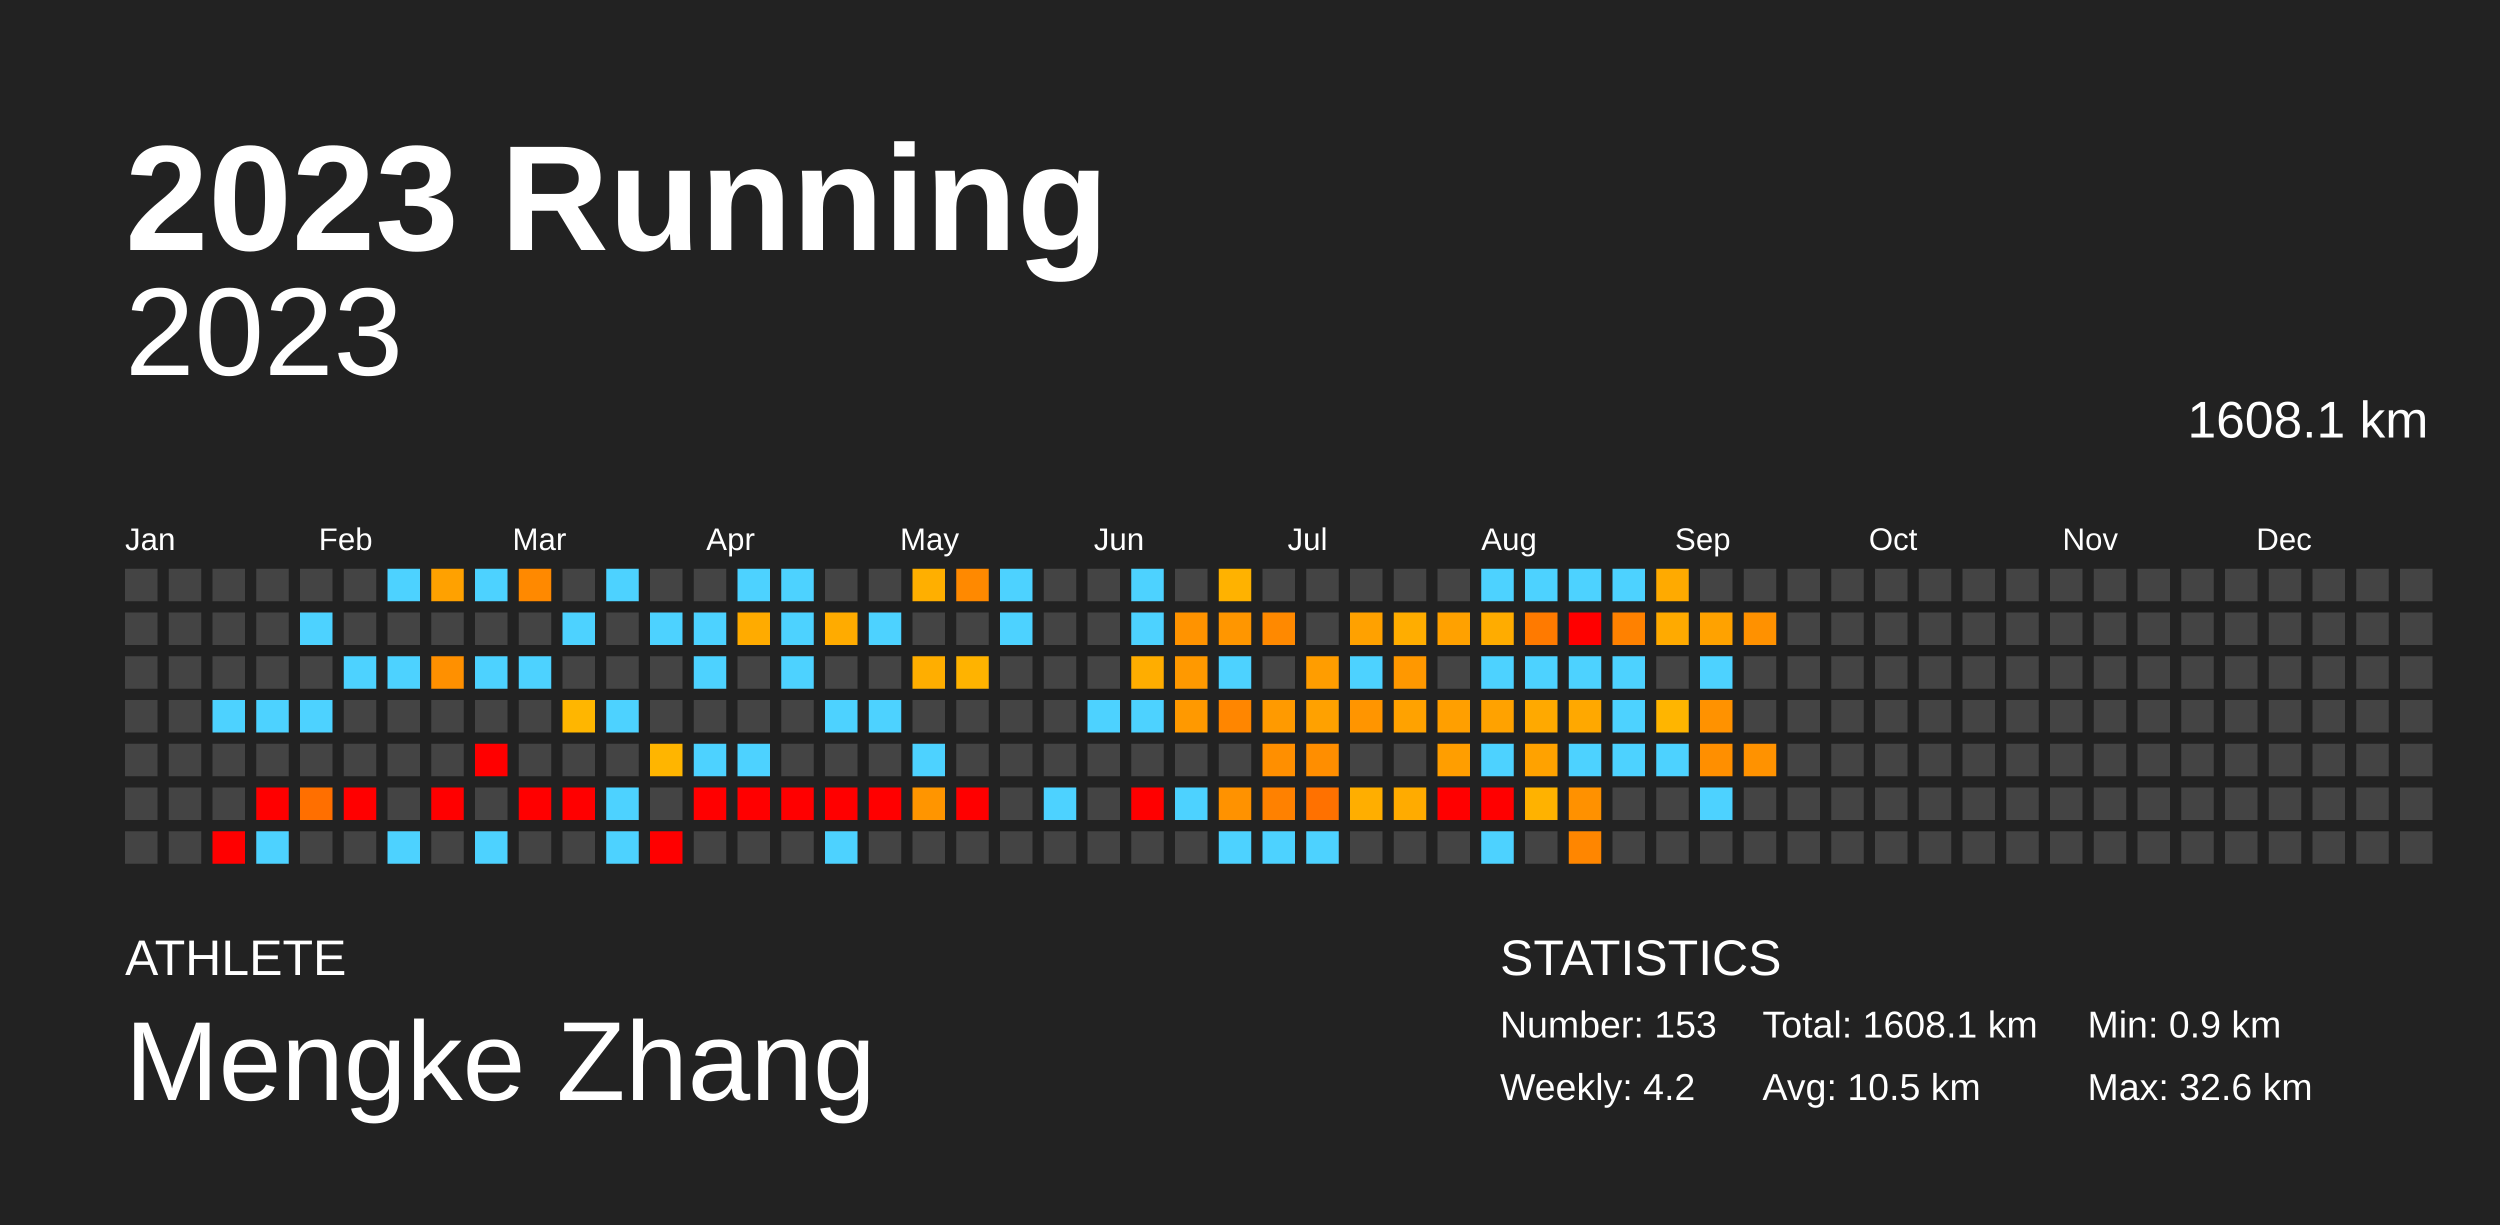
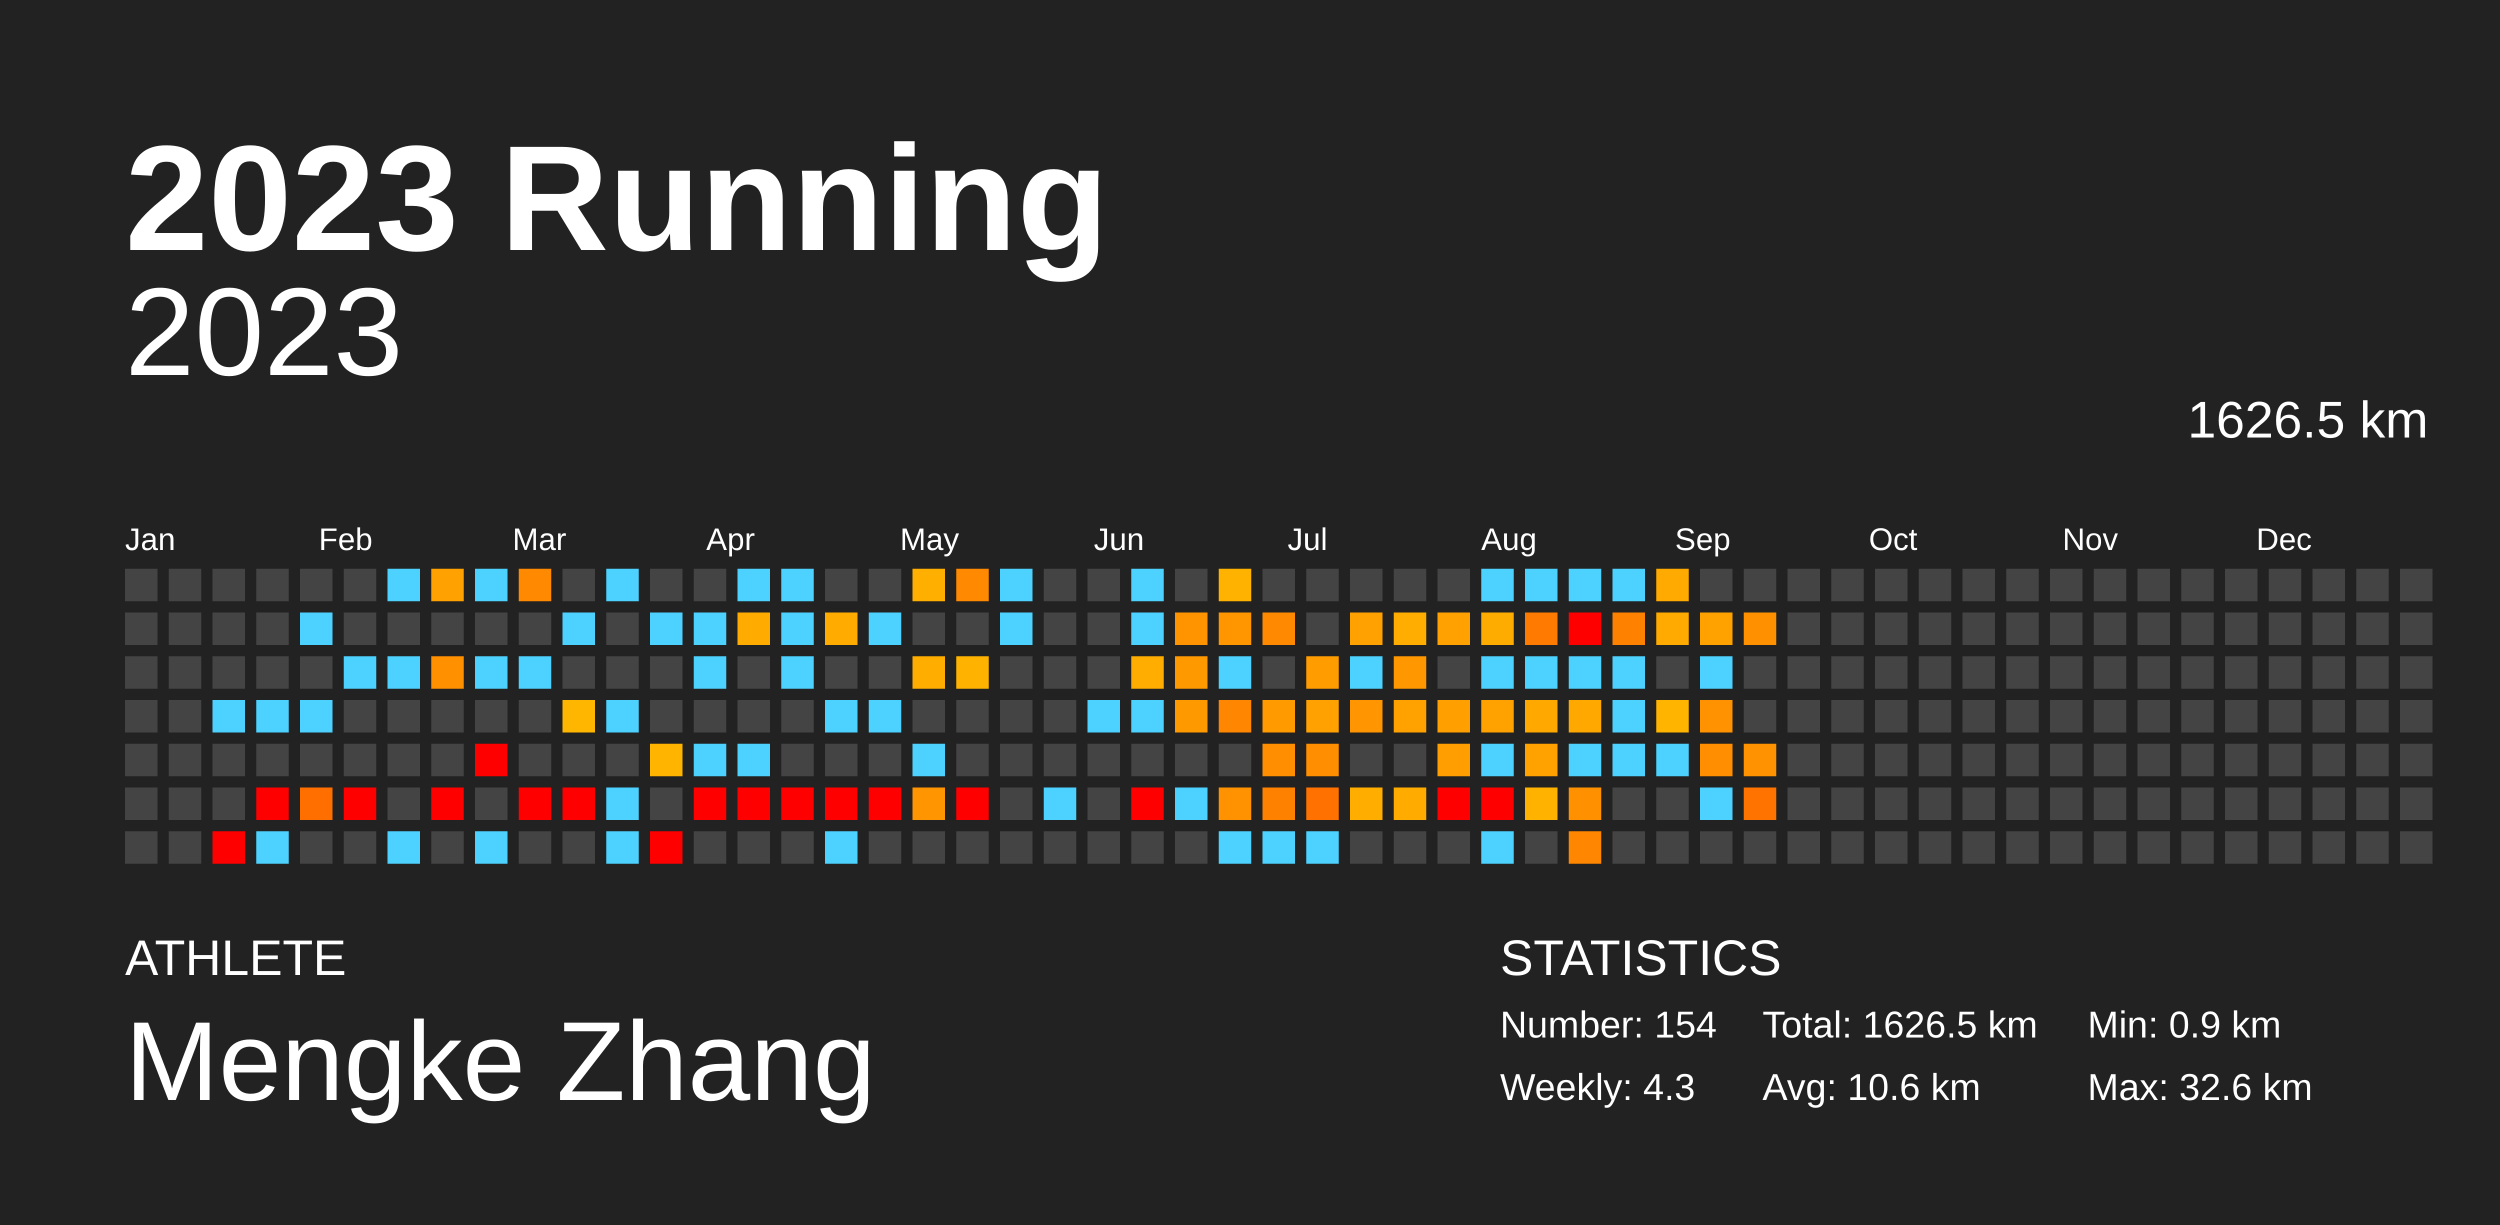
<svg xmlns="http://www.w3.org/2000/svg" baseProfile="full" height="98mm" version="1.1" viewBox="0,0,200,98" width="200mm">
  <defs />
  <rect fill="#222222" height="98" width="200" x="0" y="0" />
  <text fill="#FFFFFF" style="font-size:12px; font-family:Arial; font-weight:bold;" x="10" y="20">2023 Running</text>
  <text fill="#FFFFFF" style="font-size:4px; font-family:Arial" x="10" y="78">ATHLETE</text>
  <text fill="#FFFFFF" style="font-size:9px; font-family:Arial" x="10" y="88">Mengke Zhang</text>
  <text fill="#FFFFFF" style="font-size:4px; font-family:Arial" x="120" y="78">STATISTICS</text>
-   <text fill="#FFFFFF" style="font-size:3px; font-family:Arial" x="120" y="83">Number: 153</text>
-   <text fill="#FFFFFF" style="font-size:3px; font-family:Arial" x="120" y="88">Weekly: 4.2</text>
-   <text fill="#FFFFFF" style="font-size:3px; font-family:Arial" x="141" y="83">Total: 1608.1 km</text>
-   <text fill="#FFFFFF" style="font-size:3px; font-family:Arial" x="141" y="88">Avg: 10.5 km</text>
+   <text fill="#FFFFFF" style="font-size:3px; font-family:Arial" x="120" y="83">Number: 154</text>
+   <text fill="#FFFFFF" style="font-size:3px; font-family:Arial" x="120" y="88">Weekly: 4.3</text>
+   <text fill="#FFFFFF" style="font-size:3px; font-family:Arial" x="141" y="83">Total: 1626.5 km</text>
+   <text fill="#FFFFFF" style="font-size:3px; font-family:Arial" x="141" y="88">Avg: 10.6 km</text>
  <text fill="#FFFFFF" style="font-size:3px; font-family:Arial" x="167" y="83">Min: 0.9 km</text>
  <text fill="#FFFFFF" style="font-size:3px; font-family:Arial" x="167" y="88">Max: 32.6 km</text>
  <text alignment-baseline="hanging" fill="#FFFFFF" style="font-size:10.0px; font-family:Arial;" x="10" y="30">2023</text>
-   <text alignment-baseline="hanging" fill="#FFFFFF" style="font-size:4.125px; font-family:Arial;" x="175" y="35">1608.1 km</text>
+   <text alignment-baseline="hanging" fill="#FFFFFF" style="font-size:4.125px; font-family:Arial;" x="175" y="35">1626.5 km</text>
  <text fill="#FFFFFF" style="font-size:2.5px; font-family:Arial" x="10.0" y="44">Jan</text>
  <text fill="#FFFFFF" style="font-size:2.5px; font-family:Arial" x="25.5" y="44">Feb</text>
  <text fill="#FFFFFF" style="font-size:2.5px; font-family:Arial" x="41.0" y="44">Mar</text>
  <text fill="#FFFFFF" style="font-size:2.5px; font-family:Arial" x="56.5" y="44">Apr</text>
  <text fill="#FFFFFF" style="font-size:2.5px; font-family:Arial" x="72.0" y="44">May</text>
  <text fill="#FFFFFF" style="font-size:2.5px; font-family:Arial" x="87.5" y="44">Jun</text>
  <text fill="#FFFFFF" style="font-size:2.5px; font-family:Arial" x="103.0" y="44">Jul</text>
  <text fill="#FFFFFF" style="font-size:2.5px; font-family:Arial" x="118.5" y="44">Aug</text>
  <text fill="#FFFFFF" style="font-size:2.5px; font-family:Arial" x="134.0" y="44">Sep</text>
  <text fill="#FFFFFF" style="font-size:2.5px; font-family:Arial" x="149.5" y="44">Oct</text>
  <text fill="#FFFFFF" style="font-size:2.5px; font-family:Arial" x="165.0" y="44">Nov</text>
  <text fill="#FFFFFF" style="font-size:2.5px; font-family:Arial" x="180.5" y="44">Dec</text>
  <rect fill="#444444" height="2.6" width="2.6" x="10.0" y="45.5" />
  <rect fill="#444444" height="2.6" width="2.6" x="10.0" y="49.0" />
  <rect fill="#444444" height="2.6" width="2.6" x="10.0" y="52.5" />
  <rect fill="#444444" height="2.6" width="2.6" x="10.0" y="56.0" />
  <rect fill="#444444" height="2.6" width="2.6" x="10.0" y="59.5" />
  <rect fill="#444444" height="2.6" width="2.6" x="10.0" y="63.0" />
  <rect fill="#444444" height="2.6" width="2.6" x="10.0" y="66.5" />
  <rect fill="#444444" height="2.6" width="2.6" x="13.5" y="45.5" />
  <rect fill="#444444" height="2.6" width="2.6" x="13.5" y="49.0" />
  <rect fill="#444444" height="2.6" width="2.6" x="13.5" y="52.5" />
  <rect fill="#444444" height="2.6" width="2.6" x="13.5" y="56.0" />
  <rect fill="#444444" height="2.6" width="2.6" x="13.5" y="59.5" />
  <rect fill="#444444" height="2.6" width="2.6" x="13.5" y="63.0" />
  <rect fill="#444444" height="2.6" width="2.6" x="13.5" y="66.5" />
  <rect fill="#444444" height="2.6" width="2.6" x="17.0" y="45.5" />
  <rect fill="#444444" height="2.6" width="2.6" x="17.0" y="49.0" />
  <rect fill="#444444" height="2.6" width="2.6" x="17.0" y="52.5" />
  <rect fill="#4dd2ff" height="2.6" width="2.6" x="17.0" y="56.0" />
  <rect fill="#444444" height="2.6" width="2.6" x="17.0" y="59.5" />
  <rect fill="#444444" height="2.6" width="2.6" x="17.0" y="63.0" />
  <rect fill="red" height="2.6" width="2.6" x="17.0" y="66.5" />
  <rect fill="#444444" height="2.6" width="2.6" x="20.5" y="45.5" />
  <rect fill="#444444" height="2.6" width="2.6" x="20.5" y="49.0" />
  <rect fill="#444444" height="2.6" width="2.6" x="20.5" y="52.5" />
  <rect fill="#4dd2ff" height="2.6" width="2.6" x="20.5" y="56.0" />
  <rect fill="#444444" height="2.6" width="2.6" x="20.5" y="59.5" />
  <rect fill="red" height="2.6" width="2.6" x="20.5" y="63.0" />
  <rect fill="#4dd2ff" height="2.6" width="2.6" x="20.5" y="66.5" />
  <rect fill="#444444" height="2.6" width="2.6" x="24.0" y="45.5" />
  <rect fill="#4dd2ff" height="2.6" width="2.6" x="24.0" y="49.0" />
  <rect fill="#444444" height="2.6" width="2.6" x="24.0" y="52.5" />
  <rect fill="#4dd2ff" height="2.6" width="2.6" x="24.0" y="56.0" />
  <rect fill="#444444" height="2.6" width="2.6" x="24.0" y="59.5" />
  <rect fill="#ff6f00" height="2.6" width="2.6" x="24.0" y="63.0" />
  <rect fill="#444444" height="2.6" width="2.6" x="24.0" y="66.5" />
  <rect fill="#444444" height="2.6" width="2.6" x="27.5" y="45.5" />
  <rect fill="#444444" height="2.6" width="2.6" x="27.5" y="49.0" />
  <rect fill="#4dd2ff" height="2.6" width="2.6" x="27.5" y="52.5" />
  <rect fill="#444444" height="2.6" width="2.6" x="27.5" y="56.0" />
  <rect fill="#444444" height="2.6" width="2.6" x="27.5" y="59.5" />
  <rect fill="red" height="2.6" width="2.6" x="27.5" y="63.0" />
  <rect fill="#444444" height="2.6" width="2.6" x="27.5" y="66.5" />
  <rect fill="#4dd2ff" height="2.6" width="2.6" x="31.0" y="45.5" />
  <rect fill="#444444" height="2.6" width="2.6" x="31.0" y="49.0" />
  <rect fill="#4dd2ff" height="2.6" width="2.6" x="31.0" y="52.5" />
  <rect fill="#444444" height="2.6" width="2.6" x="31.0" y="56.0" />
  <rect fill="#444444" height="2.6" width="2.6" x="31.0" y="59.5" />
  <rect fill="#444444" height="2.6" width="2.6" x="31.0" y="63.0" />
  <rect fill="#4dd2ff" height="2.6" width="2.6" x="31.0" y="66.5" />
  <rect fill="#ffa100" height="2.6" width="2.6" x="34.5" y="45.5" />
  <rect fill="#444444" height="2.6" width="2.6" x="34.5" y="49.0" />
  <rect fill="#ff9000" height="2.6" width="2.6" x="34.5" y="52.5" />
  <rect fill="#444444" height="2.6" width="2.6" x="34.5" y="56.0" />
  <rect fill="#444444" height="2.6" width="2.6" x="34.5" y="59.5" />
  <rect fill="red" height="2.6" width="2.6" x="34.5" y="63.0" />
  <rect fill="#444444" height="2.6" width="2.6" x="34.5" y="66.5" />
  <rect fill="#4dd2ff" height="2.6" width="2.6" x="38.0" y="45.5" />
  <rect fill="#444444" height="2.6" width="2.6" x="38.0" y="49.0" />
  <rect fill="#4dd2ff" height="2.6" width="2.6" x="38.0" y="52.5" />
  <rect fill="#444444" height="2.6" width="2.6" x="38.0" y="56.0" />
  <rect fill="red" height="2.6" width="2.6" x="38.0" y="59.5" />
  <rect fill="#444444" height="2.6" width="2.6" x="38.0" y="63.0" />
  <rect fill="#4dd2ff" height="2.6" width="2.6" x="38.0" y="66.5" />
  <rect fill="#ff8900" height="2.6" width="2.6" x="41.5" y="45.5" />
  <rect fill="#444444" height="2.6" width="2.6" x="41.5" y="49.0" />
  <rect fill="#4dd2ff" height="2.6" width="2.6" x="41.5" y="52.5" />
  <rect fill="#444444" height="2.6" width="2.6" x="41.5" y="56.0" />
  <rect fill="#444444" height="2.6" width="2.6" x="41.5" y="59.5" />
  <rect fill="red" height="2.6" width="2.6" x="41.5" y="63.0" />
  <rect fill="#444444" height="2.6" width="2.6" x="41.5" y="66.5" />
  <rect fill="#444444" height="2.6" width="2.6" x="45.0" y="45.5" />
  <rect fill="#4dd2ff" height="2.6" width="2.6" x="45.0" y="49.0" />
  <rect fill="#444444" height="2.6" width="2.6" x="45.0" y="52.5" />
  <rect fill="#ffb600" height="2.6" width="2.6" x="45.0" y="56.0" />
  <rect fill="#444444" height="2.6" width="2.6" x="45.0" y="59.5" />
  <rect fill="red" height="2.6" width="2.6" x="45.0" y="63.0" />
  <rect fill="#444444" height="2.6" width="2.6" x="45.0" y="66.5" />
  <rect fill="#4dd2ff" height="2.6" width="2.6" x="48.5" y="45.5" />
  <rect fill="#444444" height="2.6" width="2.6" x="48.5" y="49.0" />
  <rect fill="#444444" height="2.6" width="2.6" x="48.5" y="52.5" />
  <rect fill="#4dd2ff" height="2.6" width="2.6" x="48.5" y="56.0" />
  <rect fill="#444444" height="2.6" width="2.6" x="48.5" y="59.5" />
  <rect fill="#4dd2ff" height="2.6" width="2.6" x="48.5" y="63.0" />
  <rect fill="#4dd2ff" height="2.6" width="2.6" x="48.5" y="66.5" />
  <rect fill="#444444" height="2.6" width="2.6" x="52.0" y="45.5" />
  <rect fill="#4dd2ff" height="2.6" width="2.6" x="52.0" y="49.0" />
  <rect fill="#444444" height="2.6" width="2.6" x="52.0" y="52.5" />
  <rect fill="#444444" height="2.6" width="2.6" x="52.0" y="56.0" />
  <rect fill="#ffb500" height="2.6" width="2.6" x="52.0" y="59.5" />
  <rect fill="#444444" height="2.6" width="2.6" x="52.0" y="63.0" />
  <rect fill="red" height="2.6" width="2.6" x="52.0" y="66.5" />
  <rect fill="#444444" height="2.6" width="2.6" x="55.5" y="45.5" />
  <rect fill="#4dd2ff" height="2.6" width="2.6" x="55.5" y="49.0" />
  <rect fill="#4dd2ff" height="2.6" width="2.6" x="55.5" y="52.5" />
  <rect fill="#444444" height="2.6" width="2.6" x="55.5" y="56.0" />
  <rect fill="#4dd2ff" height="2.6" width="2.6" x="55.5" y="59.5" />
  <rect fill="red" height="2.6" width="2.6" x="55.5" y="63.0" />
  <rect fill="#444444" height="2.6" width="2.6" x="55.5" y="66.5" />
  <rect fill="#4dd2ff" height="2.6" width="2.6" x="59.0" y="45.5" />
  <rect fill="#ffab00" height="2.6" width="2.6" x="59.0" y="49.0" />
  <rect fill="#444444" height="2.6" width="2.6" x="59.0" y="52.5" />
  <rect fill="#444444" height="2.6" width="2.6" x="59.0" y="56.0" />
  <rect fill="#4dd2ff" height="2.6" width="2.6" x="59.0" y="59.5" />
  <rect fill="red" height="2.6" width="2.6" x="59.0" y="63.0" />
  <rect fill="#444444" height="2.6" width="2.6" x="59.0" y="66.5" />
  <rect fill="#4dd2ff" height="2.6" width="2.6" x="62.5" y="45.5" />
  <rect fill="#4dd2ff" height="2.6" width="2.6" x="62.5" y="49.0" />
  <rect fill="#4dd2ff" height="2.6" width="2.6" x="62.5" y="52.5" />
  <rect fill="#444444" height="2.6" width="2.6" x="62.5" y="56.0" />
  <rect fill="#444444" height="2.6" width="2.6" x="62.5" y="59.5" />
  <rect fill="red" height="2.6" width="2.6" x="62.5" y="63.0" />
  <rect fill="#444444" height="2.6" width="2.6" x="62.5" y="66.5" />
  <rect fill="#444444" height="2.6" width="2.6" x="66.0" y="45.5" />
  <rect fill="#ffab00" height="2.6" width="2.6" x="66.0" y="49.0" />
  <rect fill="#444444" height="2.6" width="2.6" x="66.0" y="52.5" />
  <rect fill="#4dd2ff" height="2.6" width="2.6" x="66.0" y="56.0" />
  <rect fill="#444444" height="2.6" width="2.6" x="66.0" y="59.5" />
  <rect fill="red" height="2.6" width="2.6" x="66.0" y="63.0" />
  <rect fill="#4dd2ff" height="2.6" width="2.6" x="66.0" y="66.5" />
  <rect fill="#444444" height="2.6" width="2.6" x="69.5" y="45.5" />
  <rect fill="#4dd2ff" height="2.6" width="2.6" x="69.5" y="49.0" />
  <rect fill="#444444" height="2.6" width="2.6" x="69.5" y="52.5" />
  <rect fill="#4dd2ff" height="2.6" width="2.6" x="69.5" y="56.0" />
  <rect fill="#444444" height="2.6" width="2.6" x="69.5" y="59.5" />
  <rect fill="red" height="2.6" width="2.6" x="69.5" y="63.0" />
  <rect fill="#444444" height="2.6" width="2.6" x="69.5" y="66.5" />
  <rect fill="#ffaf00" height="2.6" width="2.6" x="73.0" y="45.5" />
  <rect fill="#444444" height="2.6" width="2.6" x="73.0" y="49.0" />
  <rect fill="#ffae00" height="2.6" width="2.6" x="73.0" y="52.5" />
  <rect fill="#444444" height="2.6" width="2.6" x="73.0" y="56.0" />
  <rect fill="#4dd2ff" height="2.6" width="2.6" x="73.0" y="59.5" />
  <rect fill="#ff9500" height="2.6" width="2.6" x="73.0" y="63.0" />
  <rect fill="#444444" height="2.6" width="2.6" x="73.0" y="66.5" />
  <rect fill="#ff8900" height="2.6" width="2.6" x="76.5" y="45.5" />
  <rect fill="#444444" height="2.6" width="2.6" x="76.5" y="49.0" />
  <rect fill="#ffb300" height="2.6" width="2.6" x="76.5" y="52.5" />
  <rect fill="#444444" height="2.6" width="2.6" x="76.5" y="56.0" />
  <rect fill="#444444" height="2.6" width="2.6" x="76.5" y="59.5" />
  <rect fill="red" height="2.6" width="2.6" x="76.5" y="63.0" />
  <rect fill="#444444" height="2.6" width="2.6" x="76.5" y="66.5" />
  <rect fill="#4dd2ff" height="2.6" width="2.6" x="80.0" y="45.5" />
  <rect fill="#4dd2ff" height="2.6" width="2.6" x="80.0" y="49.0" />
  <rect fill="#444444" height="2.6" width="2.6" x="80.0" y="52.5" />
  <rect fill="#444444" height="2.6" width="2.6" x="80.0" y="56.0" />
  <rect fill="#444444" height="2.6" width="2.6" x="80.0" y="59.5" />
  <rect fill="#444444" height="2.6" width="2.6" x="80.0" y="63.0" />
  <rect fill="#444444" height="2.6" width="2.6" x="80.0" y="66.5" />
  <rect fill="#444444" height="2.6" width="2.6" x="83.5" y="45.5" />
  <rect fill="#444444" height="2.6" width="2.6" x="83.5" y="49.0" />
  <rect fill="#444444" height="2.6" width="2.6" x="83.5" y="52.5" />
  <rect fill="#444444" height="2.6" width="2.6" x="83.5" y="56.0" />
  <rect fill="#444444" height="2.6" width="2.6" x="83.5" y="59.5" />
  <rect fill="#4dd2ff" height="2.6" width="2.6" x="83.5" y="63.0" />
  <rect fill="#444444" height="2.6" width="2.6" x="83.5" y="66.5" />
  <rect fill="#444444" height="2.6" width="2.6" x="87.0" y="45.5" />
  <rect fill="#444444" height="2.6" width="2.6" x="87.0" y="49.0" />
  <rect fill="#444444" height="2.6" width="2.6" x="87.0" y="52.5" />
  <rect fill="#4dd2ff" height="2.6" width="2.6" x="87.0" y="56.0" />
  <rect fill="#444444" height="2.6" width="2.6" x="87.0" y="59.5" />
  <rect fill="#444444" height="2.6" width="2.6" x="87.0" y="63.0" />
  <rect fill="#444444" height="2.6" width="2.6" x="87.0" y="66.5" />
  <rect fill="#4dd2ff" height="2.6" width="2.6" x="90.5" y="45.5" />
  <rect fill="#4dd2ff" height="2.6" width="2.6" x="90.5" y="49.0" />
  <rect fill="#ffad00" height="2.6" width="2.6" x="90.5" y="52.5" />
  <rect fill="#4dd2ff" height="2.6" width="2.6" x="90.5" y="56.0" />
  <rect fill="#444444" height="2.6" width="2.6" x="90.5" y="59.5" />
  <rect fill="red" height="2.6" width="2.6" x="90.5" y="63.0" />
  <rect fill="#444444" height="2.6" width="2.6" x="90.5" y="66.5" />
  <rect fill="#444444" height="2.6" width="2.6" x="94.0" y="45.5" />
  <rect fill="#ff9300" height="2.6" width="2.6" x="94.0" y="49.0" />
  <rect fill="#ff9900" height="2.6" width="2.6" x="94.0" y="52.5" />
  <rect fill="#ff9900" height="2.6" width="2.6" x="94.0" y="56.0" />
  <rect fill="#444444" height="2.6" width="2.6" x="94.0" y="59.5" />
  <rect fill="#4dd2ff" height="2.6" width="2.6" x="94.0" y="63.0" />
  <rect fill="#444444" height="2.6" width="2.6" x="94.0" y="66.5" />
  <rect fill="#ffb200" height="2.6" width="2.6" x="97.5" y="45.5" />
  <rect fill="#ff9600" height="2.6" width="2.6" x="97.5" y="49.0" />
  <rect fill="#4dd2ff" height="2.6" width="2.6" x="97.5" y="52.5" />
  <rect fill="#ff8600" height="2.6" width="2.6" x="97.5" y="56.0" />
  <rect fill="#444444" height="2.6" width="2.6" x="97.5" y="59.5" />
  <rect fill="#ff9200" height="2.6" width="2.6" x="97.5" y="63.0" />
  <rect fill="#4dd2ff" height="2.6" width="2.6" x="97.5" y="66.5" />
  <rect fill="#444444" height="2.6" width="2.6" x="101.0" y="45.5" />
  <rect fill="#ff8900" height="2.6" width="2.6" x="101.0" y="49.0" />
  <rect fill="#444444" height="2.6" width="2.6" x="101.0" y="52.5" />
  <rect fill="#ff9a00" height="2.6" width="2.6" x="101.0" y="56.0" />
  <rect fill="#ff8f00" height="2.6" width="2.6" x="101.0" y="59.5" />
  <rect fill="#ff8100" height="2.6" width="2.6" x="101.0" y="63.0" />
  <rect fill="#4dd2ff" height="2.6" width="2.6" x="101.0" y="66.5" />
  <rect fill="#444444" height="2.6" width="2.6" x="104.5" y="45.5" />
  <rect fill="#444444" height="2.6" width="2.6" x="104.5" y="49.0" />
  <rect fill="#ff9d00" height="2.6" width="2.6" x="104.5" y="52.5" />
  <rect fill="#ffa100" height="2.6" width="2.6" x="104.5" y="56.0" />
  <rect fill="#ff8e00" height="2.6" width="2.6" x="104.5" y="59.5" />
  <rect fill="#ff7100" height="2.6" width="2.6" x="104.5" y="63.0" />
  <rect fill="#4dd2ff" height="2.6" width="2.6" x="104.5" y="66.5" />
  <rect fill="#444444" height="2.6" width="2.6" x="108.0" y="45.5" />
  <rect fill="#ffa100" height="2.6" width="2.6" x="108.0" y="49.0" />
  <rect fill="#4dd2ff" height="2.6" width="2.6" x="108.0" y="52.5" />
  <rect fill="#ff9500" height="2.6" width="2.6" x="108.0" y="56.0" />
  <rect fill="#444444" height="2.6" width="2.6" x="108.0" y="59.5" />
  <rect fill="#ffae00" height="2.6" width="2.6" x="108.0" y="63.0" />
  <rect fill="#444444" height="2.6" width="2.6" x="108.0" y="66.5" />
  <rect fill="#444444" height="2.6" width="2.6" x="111.5" y="45.5" />
  <rect fill="#ffad00" height="2.6" width="2.6" x="111.5" y="49.0" />
  <rect fill="#ff9800" height="2.6" width="2.6" x="111.5" y="52.5" />
  <rect fill="#ffa200" height="2.6" width="2.6" x="111.5" y="56.0" />
  <rect fill="#444444" height="2.6" width="2.6" x="111.5" y="59.5" />
  <rect fill="#ffab00" height="2.6" width="2.6" x="111.5" y="63.0" />
  <rect fill="#444444" height="2.6" width="2.6" x="111.5" y="66.5" />
  <rect fill="#444444" height="2.6" width="2.6" x="115.0" y="45.5" />
  <rect fill="#ffa100" height="2.6" width="2.6" x="115.0" y="49.0" />
  <rect fill="#444444" height="2.6" width="2.6" x="115.0" y="52.5" />
  <rect fill="#ff9f00" height="2.6" width="2.6" x="115.0" y="56.0" />
  <rect fill="#ff9e00" height="2.6" width="2.6" x="115.0" y="59.5" />
  <rect fill="red" height="2.6" width="2.6" x="115.0" y="63.0" />
  <rect fill="#444444" height="2.6" width="2.6" x="115.0" y="66.5" />
  <rect fill="#4dd2ff" height="2.6" width="2.6" x="118.5" y="45.5" />
  <rect fill="#ffac00" height="2.6" width="2.6" x="118.5" y="49.0" />
  <rect fill="#4dd2ff" height="2.6" width="2.6" x="118.5" y="52.5" />
  <rect fill="#ffa200" height="2.6" width="2.6" x="118.5" y="56.0" />
  <rect fill="#4dd2ff" height="2.6" width="2.6" x="118.5" y="59.5" />
  <rect fill="red" height="2.6" width="2.6" x="118.5" y="63.0" />
  <rect fill="#4dd2ff" height="2.6" width="2.6" x="118.5" y="66.5" />
  <rect fill="#4dd2ff" height="2.6" width="2.6" x="122.0" y="45.5" />
  <rect fill="#ff7a00" height="2.6" width="2.6" x="122.0" y="49.0" />
  <rect fill="#4dd2ff" height="2.6" width="2.6" x="122.0" y="52.5" />
  <rect fill="#ffa900" height="2.6" width="2.6" x="122.0" y="56.0" />
  <rect fill="#ffa200" height="2.6" width="2.6" x="122.0" y="59.5" />
  <rect fill="#ffb200" height="2.6" width="2.6" x="122.0" y="63.0" />
  <rect fill="#444444" height="2.6" width="2.6" x="122.0" y="66.5" />
  <rect fill="#4dd2ff" height="2.6" width="2.6" x="125.5" y="45.5" />
  <rect fill="red" height="2.6" width="2.6" x="125.5" y="49.0" />
  <rect fill="#4dd2ff" height="2.6" width="2.6" x="125.5" y="52.5" />
  <rect fill="#ffa800" height="2.6" width="2.6" x="125.5" y="56.0" />
  <rect fill="#4dd2ff" height="2.6" width="2.6" x="125.5" y="59.5" />
  <rect fill="#ff9100" height="2.6" width="2.6" x="125.5" y="63.0" />
  <rect fill="#ff8600" height="2.6" width="2.6" x="125.5" y="66.5" />
  <rect fill="#4dd2ff" height="2.6" width="2.6" x="129.0" y="45.5" />
  <rect fill="#ff8100" height="2.6" width="2.6" x="129.0" y="49.0" />
  <rect fill="#4dd2ff" height="2.6" width="2.6" x="129.0" y="52.5" />
  <rect fill="#4dd2ff" height="2.6" width="2.6" x="129.0" y="56.0" />
  <rect fill="#4dd2ff" height="2.6" width="2.6" x="129.0" y="59.5" />
  <rect fill="#444444" height="2.6" width="2.6" x="129.0" y="63.0" />
  <rect fill="#444444" height="2.6" width="2.6" x="129.0" y="66.5" />
  <rect fill="#ffaa00" height="2.6" width="2.6" x="132.5" y="45.5" />
  <rect fill="#ffaa00" height="2.6" width="2.6" x="132.5" y="49.0" />
  <rect fill="#444444" height="2.6" width="2.6" x="132.5" y="52.5" />
  <rect fill="#ffb500" height="2.6" width="2.6" x="132.5" y="56.0" />
  <rect fill="#4dd2ff" height="2.6" width="2.6" x="132.5" y="59.5" />
  <rect fill="#444444" height="2.6" width="2.6" x="132.5" y="63.0" />
  <rect fill="#444444" height="2.6" width="2.6" x="132.5" y="66.5" />
  <rect fill="#444444" height="2.6" width="2.6" x="136.0" y="45.5" />
  <rect fill="#ffa200" height="2.6" width="2.6" x="136.0" y="49.0" />
  <rect fill="#4dd2ff" height="2.6" width="2.6" x="136.0" y="52.5" />
  <rect fill="#ff9200" height="2.6" width="2.6" x="136.0" y="56.0" />
  <rect fill="#ff8f00" height="2.6" width="2.6" x="136.0" y="59.5" />
  <rect fill="#4dd2ff" height="2.6" width="2.6" x="136.0" y="63.0" />
  <rect fill="#444444" height="2.6" width="2.6" x="136.0" y="66.5" />
  <rect fill="#444444" height="2.6" width="2.6" x="139.5" y="45.5" />
  <rect fill="#ff9100" height="2.6" width="2.6" x="139.5" y="49.0" />
  <rect fill="#444444" height="2.6" width="2.6" x="139.5" y="52.5" />
  <rect fill="#444444" height="2.6" width="2.6" x="139.5" y="56.0" />
  <rect fill="#ff9200" height="2.6" width="2.6" x="139.5" y="59.5" />
-   <rect fill="#444444" height="2.6" width="2.6" x="139.5" y="63.0" />
+   <rect fill="#ff7300" height="2.6" width="2.6" x="139.5" y="63.0" />
  <rect fill="#444444" height="2.6" width="2.6" x="139.5" y="66.5" />
  <rect fill="#444444" height="2.6" width="2.6" x="143.0" y="45.5" />
  <rect fill="#444444" height="2.6" width="2.6" x="143.0" y="49.0" />
  <rect fill="#444444" height="2.6" width="2.6" x="143.0" y="52.5" />
  <rect fill="#444444" height="2.6" width="2.6" x="143.0" y="56.0" />
  <rect fill="#444444" height="2.6" width="2.6" x="143.0" y="59.5" />
  <rect fill="#444444" height="2.6" width="2.6" x="143.0" y="63.0" />
  <rect fill="#444444" height="2.6" width="2.6" x="143.0" y="66.5" />
  <rect fill="#444444" height="2.6" width="2.6" x="146.5" y="45.5" />
  <rect fill="#444444" height="2.6" width="2.6" x="146.5" y="49.0" />
  <rect fill="#444444" height="2.6" width="2.6" x="146.5" y="52.5" />
  <rect fill="#444444" height="2.6" width="2.6" x="146.5" y="56.0" />
  <rect fill="#444444" height="2.6" width="2.6" x="146.5" y="59.5" />
  <rect fill="#444444" height="2.6" width="2.6" x="146.5" y="63.0" />
  <rect fill="#444444" height="2.6" width="2.6" x="146.5" y="66.5" />
  <rect fill="#444444" height="2.6" width="2.6" x="150.0" y="45.5" />
  <rect fill="#444444" height="2.6" width="2.6" x="150.0" y="49.0" />
  <rect fill="#444444" height="2.6" width="2.6" x="150.0" y="52.5" />
  <rect fill="#444444" height="2.6" width="2.6" x="150.0" y="56.0" />
  <rect fill="#444444" height="2.6" width="2.6" x="150.0" y="59.5" />
  <rect fill="#444444" height="2.6" width="2.6" x="150.0" y="63.0" />
  <rect fill="#444444" height="2.6" width="2.6" x="150.0" y="66.5" />
  <rect fill="#444444" height="2.6" width="2.6" x="153.5" y="45.5" />
  <rect fill="#444444" height="2.6" width="2.6" x="153.5" y="49.0" />
  <rect fill="#444444" height="2.6" width="2.6" x="153.5" y="52.5" />
  <rect fill="#444444" height="2.6" width="2.6" x="153.5" y="56.0" />
  <rect fill="#444444" height="2.6" width="2.6" x="153.5" y="59.5" />
  <rect fill="#444444" height="2.6" width="2.6" x="153.5" y="63.0" />
  <rect fill="#444444" height="2.6" width="2.6" x="153.5" y="66.5" />
  <rect fill="#444444" height="2.6" width="2.6" x="157.0" y="45.5" />
  <rect fill="#444444" height="2.6" width="2.6" x="157.0" y="49.0" />
  <rect fill="#444444" height="2.6" width="2.6" x="157.0" y="52.5" />
  <rect fill="#444444" height="2.6" width="2.6" x="157.0" y="56.0" />
  <rect fill="#444444" height="2.6" width="2.6" x="157.0" y="59.5" />
  <rect fill="#444444" height="2.6" width="2.6" x="157.0" y="63.0" />
  <rect fill="#444444" height="2.6" width="2.6" x="157.0" y="66.5" />
  <rect fill="#444444" height="2.6" width="2.6" x="160.5" y="45.5" />
  <rect fill="#444444" height="2.6" width="2.6" x="160.5" y="49.0" />
  <rect fill="#444444" height="2.6" width="2.6" x="160.5" y="52.5" />
  <rect fill="#444444" height="2.6" width="2.6" x="160.5" y="56.0" />
  <rect fill="#444444" height="2.6" width="2.6" x="160.5" y="59.5" />
  <rect fill="#444444" height="2.6" width="2.6" x="160.5" y="63.0" />
  <rect fill="#444444" height="2.6" width="2.6" x="160.5" y="66.5" />
  <rect fill="#444444" height="2.6" width="2.6" x="164.0" y="45.5" />
  <rect fill="#444444" height="2.6" width="2.6" x="164.0" y="49.0" />
  <rect fill="#444444" height="2.6" width="2.6" x="164.0" y="52.5" />
  <rect fill="#444444" height="2.6" width="2.6" x="164.0" y="56.0" />
  <rect fill="#444444" height="2.6" width="2.6" x="164.0" y="59.5" />
  <rect fill="#444444" height="2.6" width="2.6" x="164.0" y="63.0" />
  <rect fill="#444444" height="2.6" width="2.6" x="164.0" y="66.5" />
  <rect fill="#444444" height="2.6" width="2.6" x="167.5" y="45.5" />
  <rect fill="#444444" height="2.6" width="2.6" x="167.5" y="49.0" />
  <rect fill="#444444" height="2.6" width="2.6" x="167.5" y="52.5" />
  <rect fill="#444444" height="2.6" width="2.6" x="167.5" y="56.0" />
  <rect fill="#444444" height="2.6" width="2.6" x="167.5" y="59.5" />
  <rect fill="#444444" height="2.6" width="2.6" x="167.5" y="63.0" />
  <rect fill="#444444" height="2.6" width="2.6" x="167.5" y="66.5" />
  <rect fill="#444444" height="2.6" width="2.6" x="171.0" y="45.5" />
  <rect fill="#444444" height="2.6" width="2.6" x="171.0" y="49.0" />
  <rect fill="#444444" height="2.6" width="2.6" x="171.0" y="52.5" />
  <rect fill="#444444" height="2.6" width="2.6" x="171.0" y="56.0" />
  <rect fill="#444444" height="2.6" width="2.6" x="171.0" y="59.5" />
  <rect fill="#444444" height="2.6" width="2.6" x="171.0" y="63.0" />
  <rect fill="#444444" height="2.6" width="2.6" x="171.0" y="66.5" />
  <rect fill="#444444" height="2.6" width="2.6" x="174.5" y="45.5" />
  <rect fill="#444444" height="2.6" width="2.6" x="174.5" y="49.0" />
  <rect fill="#444444" height="2.6" width="2.6" x="174.5" y="52.5" />
  <rect fill="#444444" height="2.6" width="2.6" x="174.5" y="56.0" />
  <rect fill="#444444" height="2.6" width="2.6" x="174.5" y="59.5" />
  <rect fill="#444444" height="2.6" width="2.6" x="174.5" y="63.0" />
  <rect fill="#444444" height="2.6" width="2.6" x="174.5" y="66.5" />
  <rect fill="#444444" height="2.6" width="2.6" x="178.0" y="45.5" />
  <rect fill="#444444" height="2.6" width="2.6" x="178.0" y="49.0" />
  <rect fill="#444444" height="2.6" width="2.6" x="178.0" y="52.5" />
  <rect fill="#444444" height="2.6" width="2.6" x="178.0" y="56.0" />
  <rect fill="#444444" height="2.6" width="2.6" x="178.0" y="59.5" />
  <rect fill="#444444" height="2.6" width="2.6" x="178.0" y="63.0" />
  <rect fill="#444444" height="2.6" width="2.6" x="178.0" y="66.5" />
  <rect fill="#444444" height="2.6" width="2.6" x="181.5" y="45.5" />
  <rect fill="#444444" height="2.6" width="2.6" x="181.5" y="49.0" />
  <rect fill="#444444" height="2.6" width="2.6" x="181.5" y="52.5" />
  <rect fill="#444444" height="2.6" width="2.6" x="181.5" y="56.0" />
  <rect fill="#444444" height="2.6" width="2.6" x="181.5" y="59.5" />
  <rect fill="#444444" height="2.6" width="2.6" x="181.5" y="63.0" />
  <rect fill="#444444" height="2.6" width="2.6" x="181.5" y="66.5" />
  <rect fill="#444444" height="2.6" width="2.6" x="185.0" y="45.5" />
  <rect fill="#444444" height="2.6" width="2.6" x="185.0" y="49.0" />
  <rect fill="#444444" height="2.6" width="2.6" x="185.0" y="52.5" />
  <rect fill="#444444" height="2.6" width="2.6" x="185.0" y="56.0" />
  <rect fill="#444444" height="2.6" width="2.6" x="185.0" y="59.5" />
  <rect fill="#444444" height="2.6" width="2.6" x="185.0" y="63.0" />
  <rect fill="#444444" height="2.6" width="2.6" x="185.0" y="66.5" />
  <rect fill="#444444" height="2.6" width="2.6" x="188.5" y="45.5" />
  <rect fill="#444444" height="2.6" width="2.6" x="188.5" y="49.0" />
  <rect fill="#444444" height="2.6" width="2.6" x="188.5" y="52.5" />
  <rect fill="#444444" height="2.6" width="2.6" x="188.5" y="56.0" />
  <rect fill="#444444" height="2.6" width="2.6" x="188.5" y="59.5" />
  <rect fill="#444444" height="2.6" width="2.6" x="188.5" y="63.0" />
  <rect fill="#444444" height="2.6" width="2.6" x="188.5" y="66.5" />
  <rect fill="#444444" height="2.6" width="2.6" x="192.0" y="45.5" />
  <rect fill="#444444" height="2.6" width="2.6" x="192.0" y="49.0" />
  <rect fill="#444444" height="2.6" width="2.6" x="192.0" y="52.5" />
  <rect fill="#444444" height="2.6" width="2.6" x="192.0" y="56.0" />
  <rect fill="#444444" height="2.6" width="2.6" x="192.0" y="59.5" />
  <rect fill="#444444" height="2.6" width="2.6" x="192.0" y="63.0" />
  <rect fill="#444444" height="2.6" width="2.6" x="192.0" y="66.5" />
</svg>
